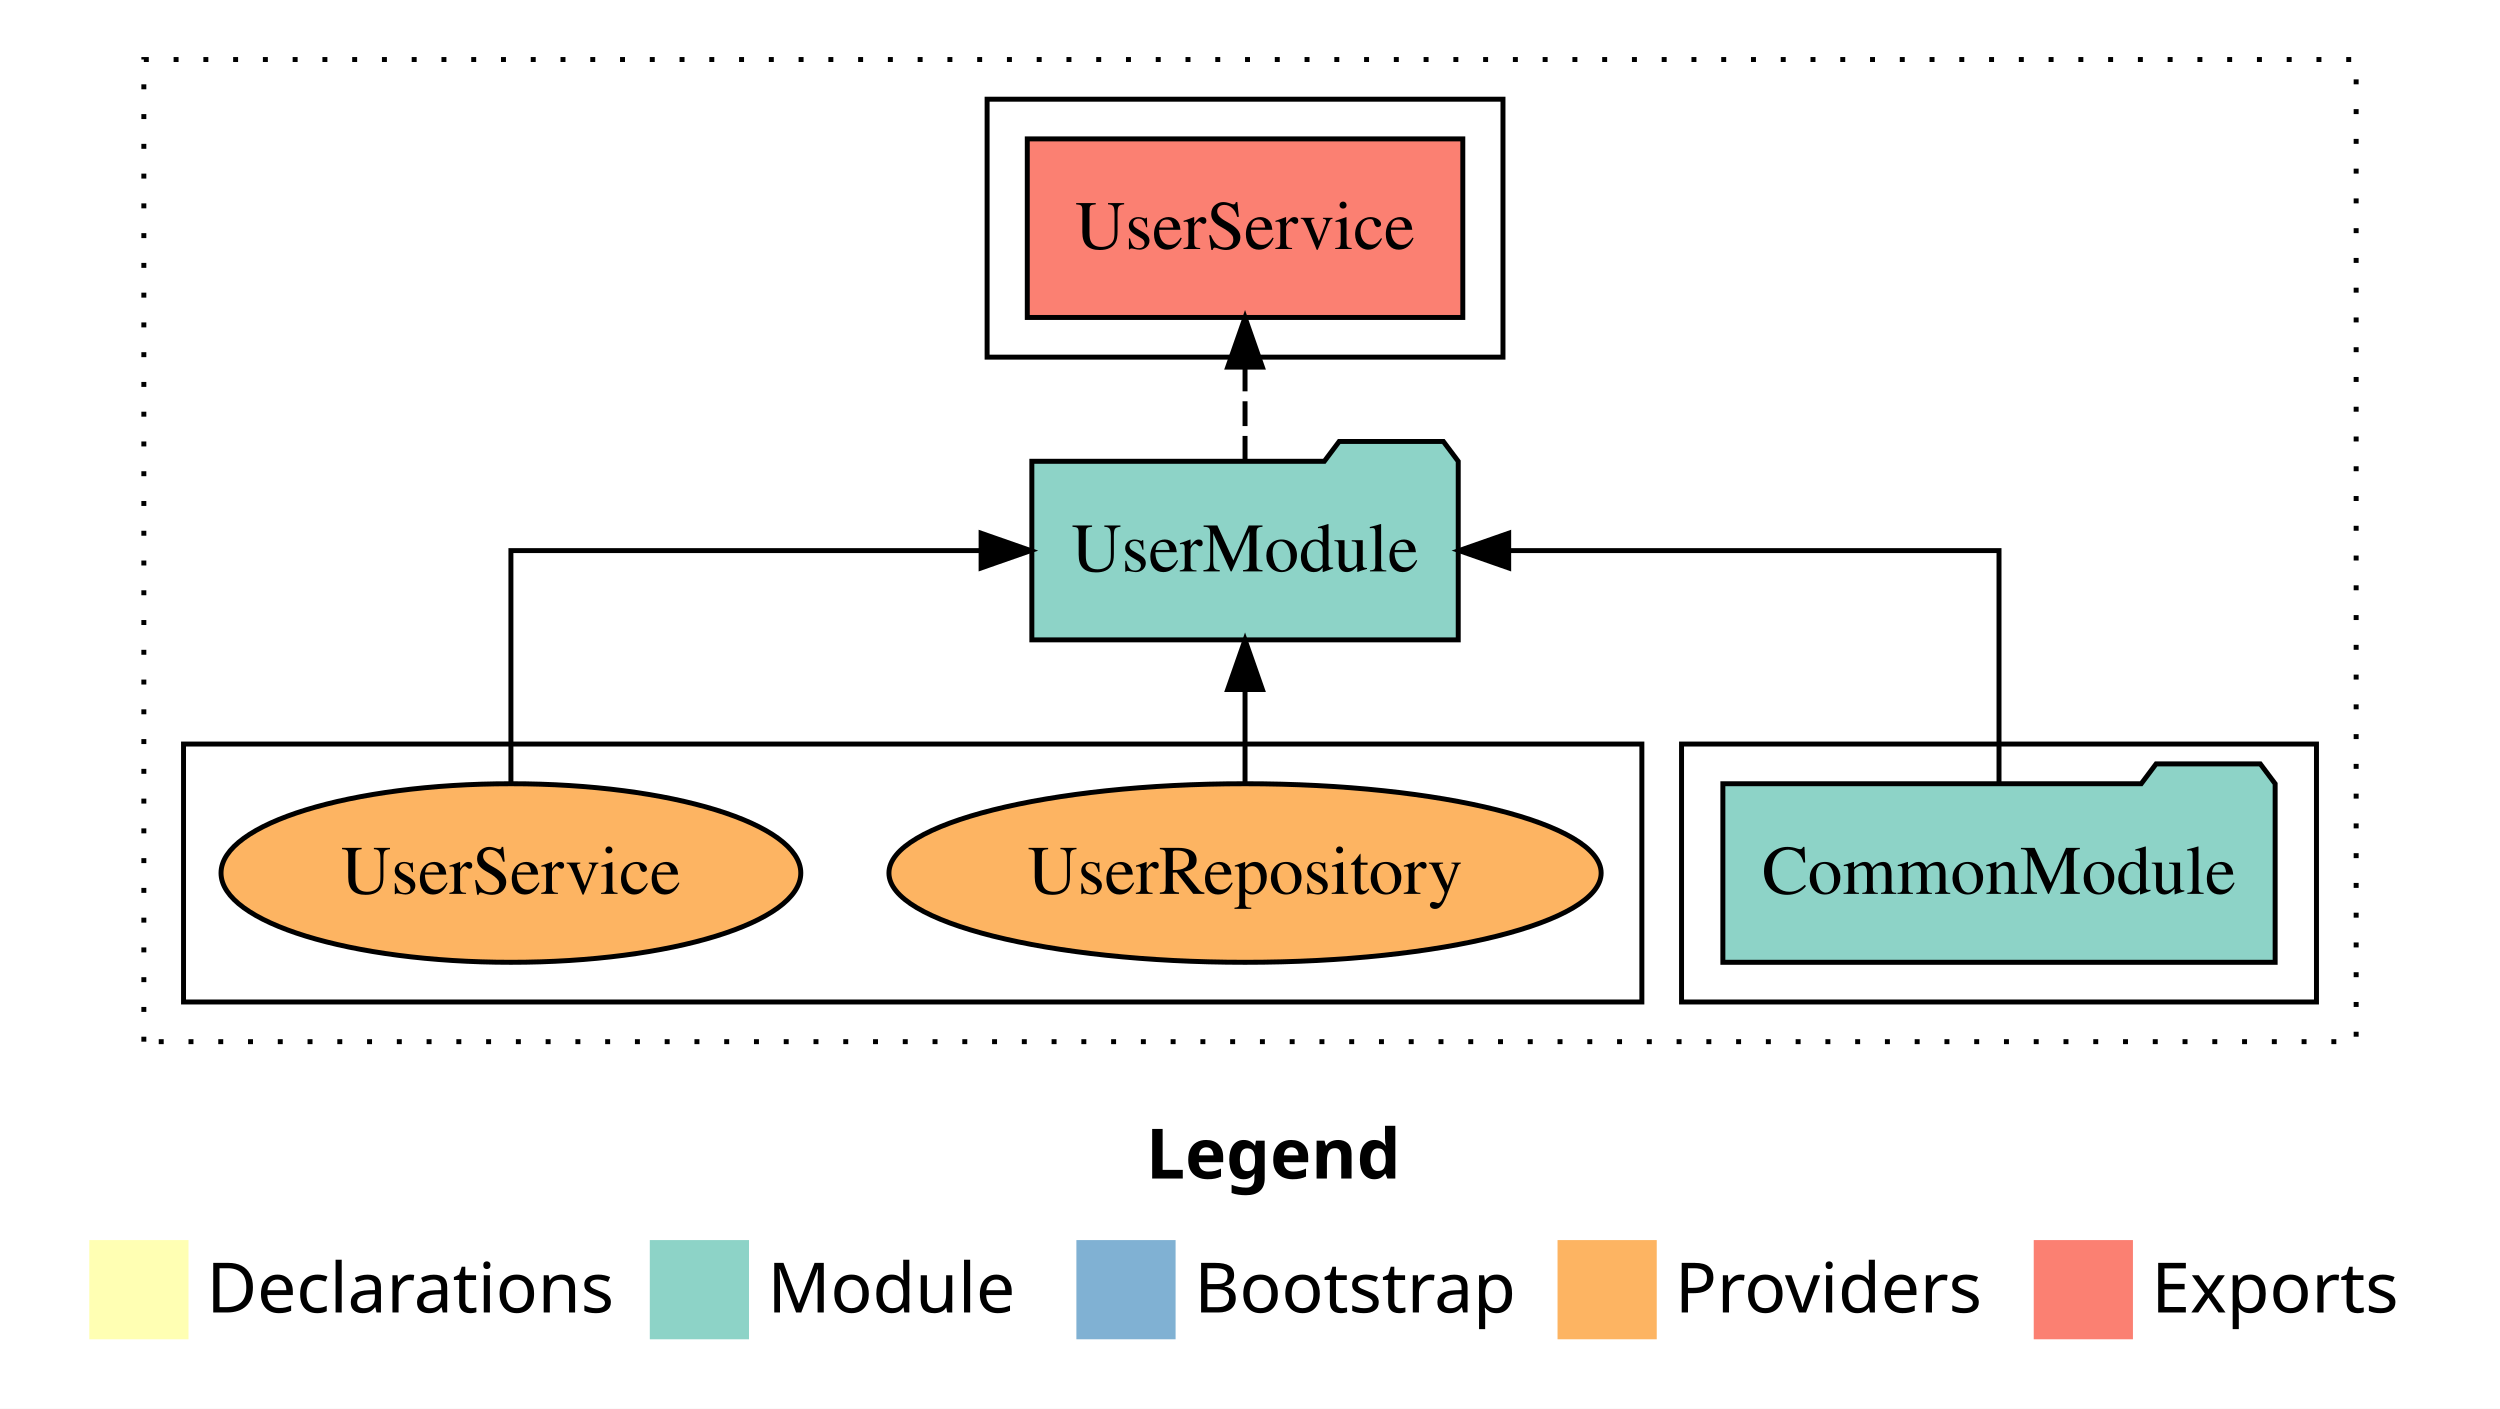
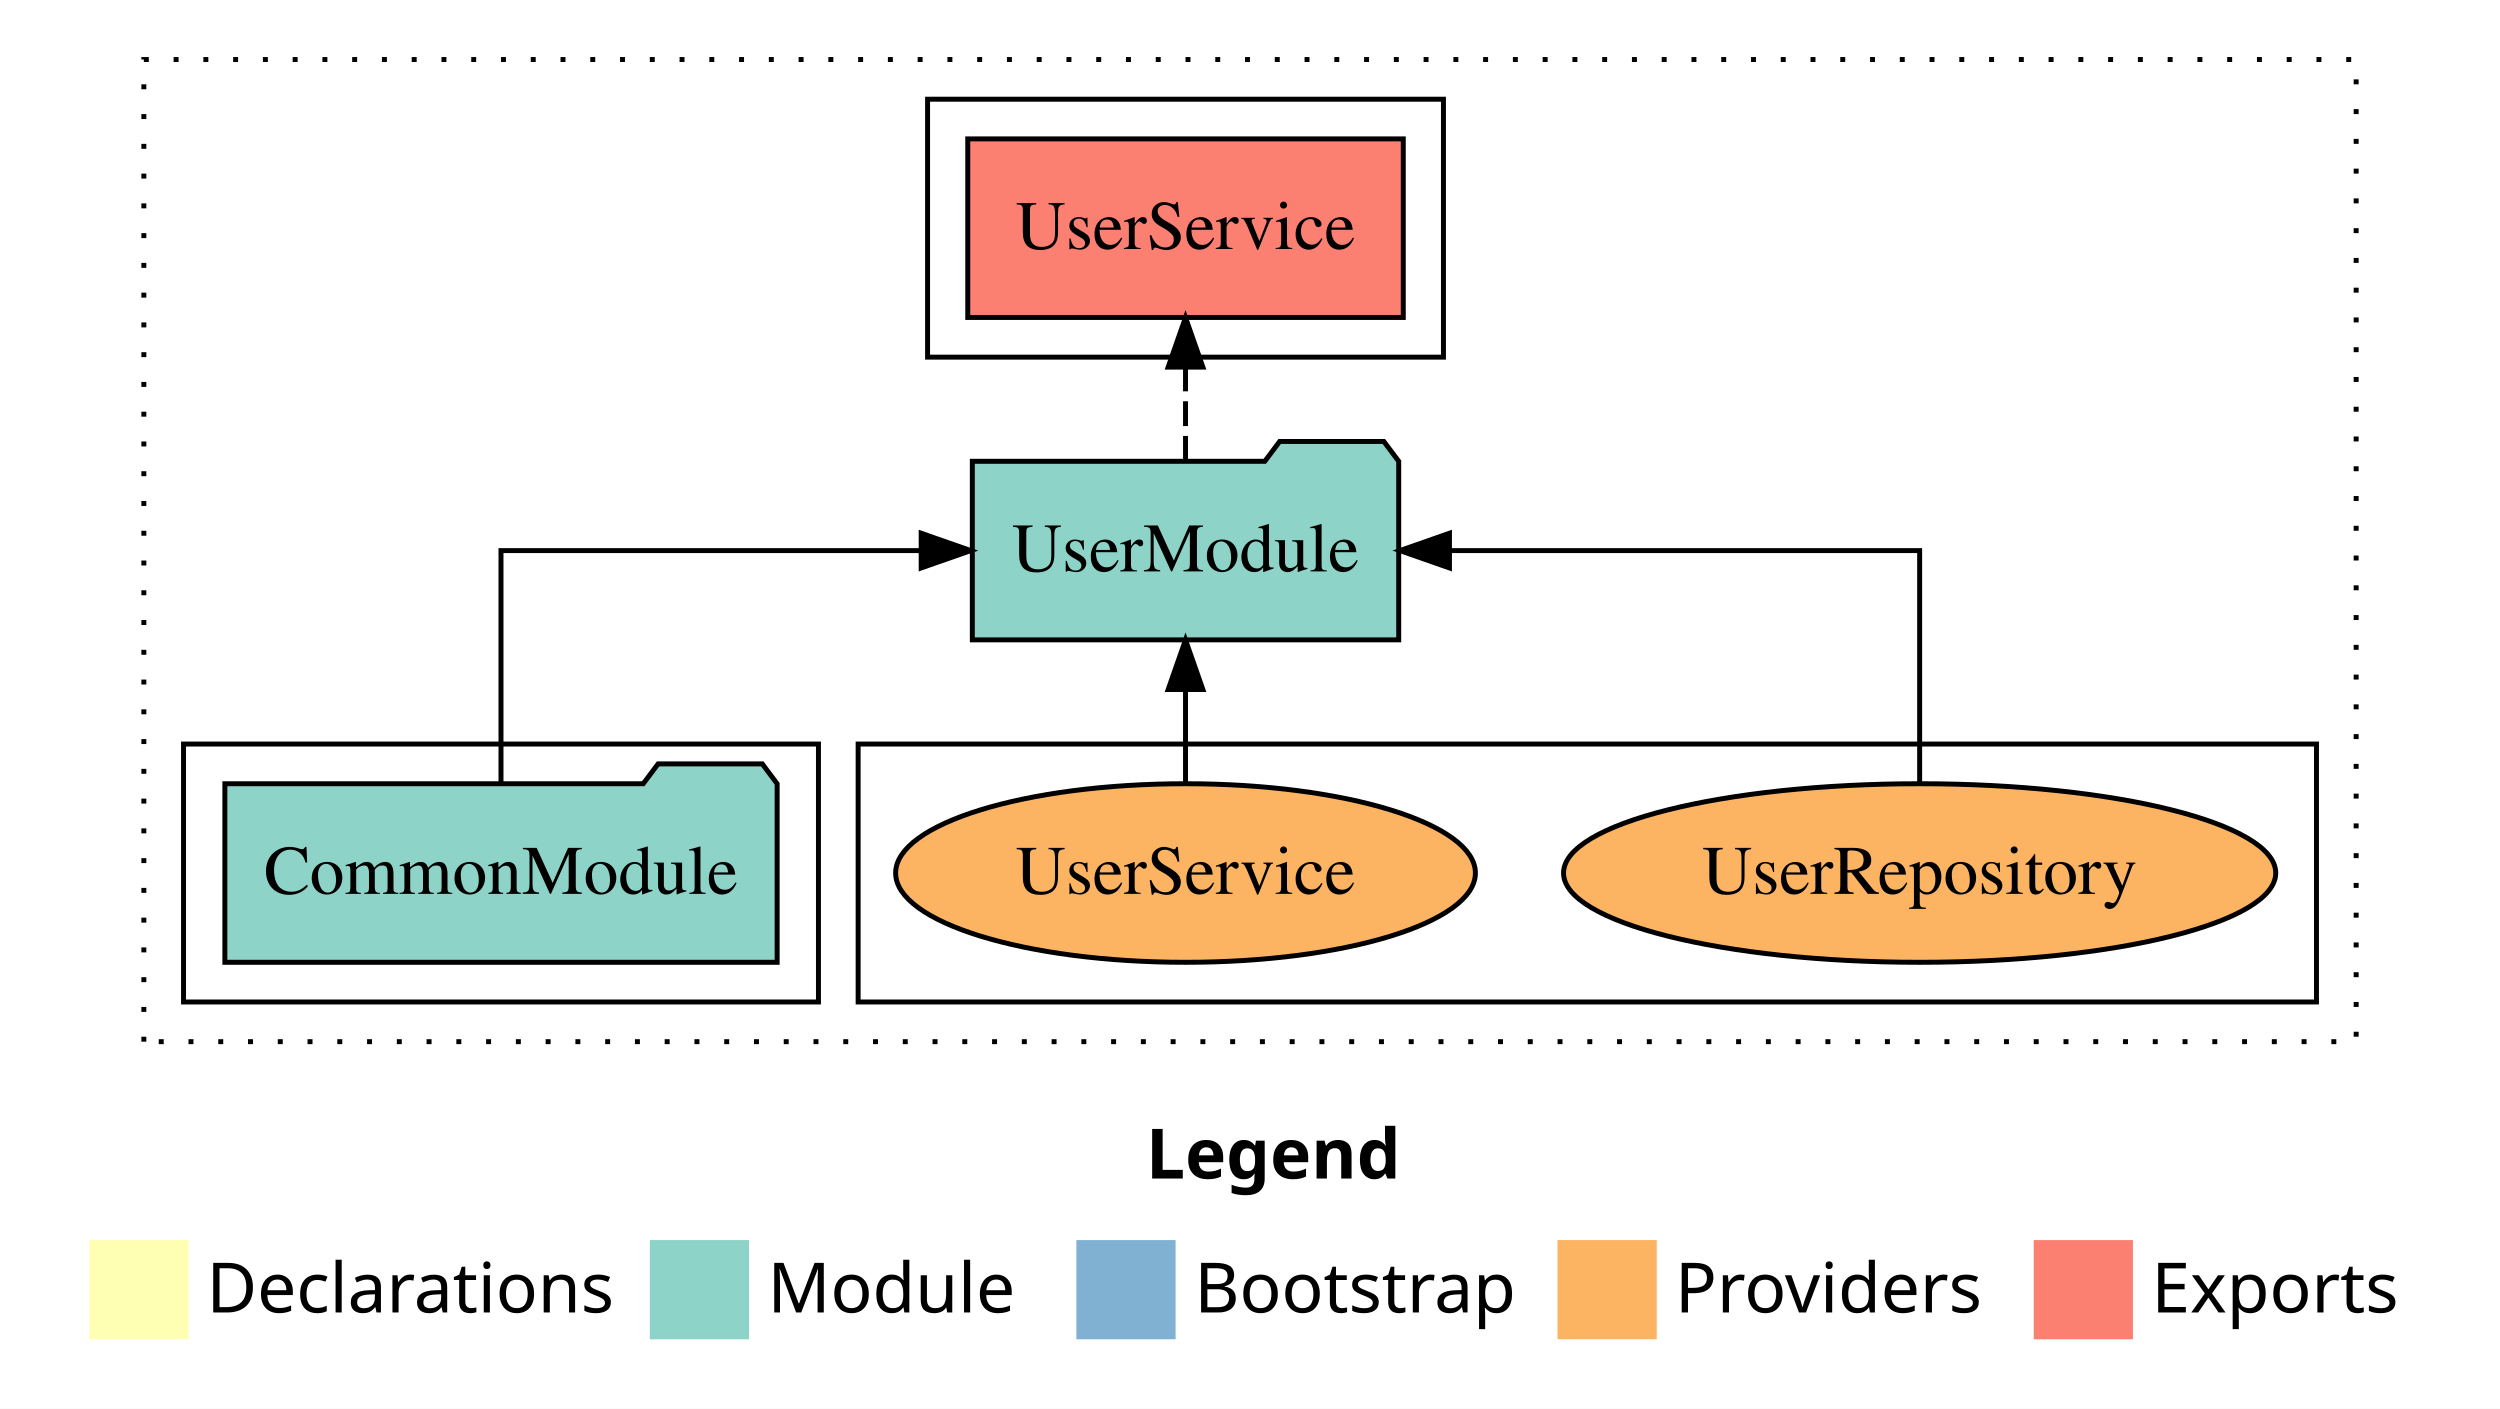
<svg xmlns="http://www.w3.org/2000/svg" width="504pt" height="284pt" viewBox="0.00 0.00 504.00 284.00">
  <g id="graph0" class="graph" transform="scale(1 1) rotate(0) translate(4 280)">
    <polygon fill="white" stroke="transparent" points="-4,4 -4,-280 500,-280 500,4 -4,4" />
    <text text-anchor="start" x="227.01" y="-42.4" font-family="Times-12" font-weight="bold" font-size="14.00">Legend</text>
    <polygon fill="#ffffb3" stroke="transparent" points="14,-10 14,-30 34,-30 34,-10 14,-10" />
    <text text-anchor="start" x="37.63" y="-15.4" font-family="Times-12" font-size="14.00">  Declarations</text>
    <polygon fill="#8dd3c7" stroke="transparent" points="127,-10 127,-30 147,-30 147,-10 127,-10" />
    <text text-anchor="start" x="150.73" y="-15.4" font-family="Times-12" font-size="14.00">  Module</text>
    <polygon fill="#80b1d3" stroke="transparent" points="213,-10 213,-30 233,-30 233,-10 213,-10" />
    <text text-anchor="start" x="236.78" y="-15.4" font-family="Times-12" font-size="14.00">  Bootstrap</text>
    <polygon fill="#fdb462" stroke="transparent" points="310,-10 310,-30 330,-30 330,-10 310,-10" />
    <text text-anchor="start" x="333.67" y="-15.4" font-family="Times-12" font-size="14.00">  Providers</text>
    <polygon fill="#fb8072" stroke="transparent" points="406,-10 406,-30 426,-30 426,-10 406,-10" />
    <text text-anchor="start" x="429.73" y="-15.4" font-family="Times-12" font-size="14.00">  Exports</text>
    <g id="clust1" class="cluster">
      <polygon fill="none" stroke="black" stroke-dasharray="1,5" points="25,-70 25,-268 471,-268 471,-70 25,-70" />
    </g>
-     <g id="clust3" class="cluster">
-       <polygon fill="none" stroke="black" points="335,-78 335,-130 463,-130 463,-78 335,-78" />
-     </g>
    <g id="clust4" class="cluster">
-       <polygon fill="none" stroke="black" points="195,-208 195,-260 299,-260 299,-208 195,-208" />
+       <polygon fill="none" stroke="black" points="183,-208 183,-260 287,-260 287,-208 183,-208" />
    </g>
    <g id="clust6" class="cluster">
-       <polygon fill="none" stroke="black" points="33,-78 33,-130 327,-130 327,-78 33,-78" />
+       <polygon fill="none" stroke="black" points="169,-78 169,-130 463,-130 463,-78 169,-78" />
+     </g>
+     <g id="clust3" class="cluster">
+       <polygon fill="none" stroke="black" points="33,-78 33,-130 161,-130 161,-78 33,-78" />
    </g>
    <g id="node1" class="node">
-       <polygon fill="#8dd3c7" stroke="black" points="454.67,-122 451.67,-126 430.67,-126 427.67,-122 343.33,-122 343.33,-86 454.67,-86 454.67,-122" />
-       <text text-anchor="middle" x="399" y="-99.8" font-family="Times,serif" font-size="14.00">CommonModule</text>
+       <polygon fill="#8dd3c7" stroke="black" points="152.67,-122 149.67,-126 128.67,-126 125.67,-122 41.33,-122 41.33,-86 152.67,-86 152.67,-122" />
+       <text text-anchor="middle" x="97" y="-99.8" font-family="Times,serif" font-size="14.00">CommonModule</text>
    </g>
    <g id="node2" class="node">
-       <polygon fill="#8dd3c7" stroke="black" points="289.98,-187 286.98,-191 265.98,-191 262.98,-187 204.02,-187 204.02,-151 289.98,-151 289.98,-187" />
-       <text text-anchor="middle" x="247" y="-164.8" font-family="Times,serif" font-size="14.00">UserModule</text>
+       <polygon fill="#8dd3c7" stroke="black" points="277.98,-187 274.98,-191 253.98,-191 250.98,-187 192.02,-187 192.02,-151 277.98,-151 277.98,-187" />
+       <text text-anchor="middle" x="235" y="-164.8" font-family="Times,serif" font-size="14.00">UserModule</text>
    </g>
    <g id="edge1" class="edge">
-       <path fill="none" stroke="black" d="M399,-122.11C399,-141.34 399,-169 399,-169 399,-169 300.15,-169 300.15,-169" />
-       <polygon fill="black" stroke="black" points="300.15,-165.5 290.15,-169 300.15,-172.5 300.15,-165.5" />
+       <path fill="none" stroke="black" d="M97,-122.11C97,-141.34 97,-169 97,-169 97,-169 181.71,-169 181.71,-169" />
+       <polygon fill="black" stroke="black" points="181.71,-172.5 191.71,-169 181.71,-165.5 181.71,-172.5" />
    </g>
    <g id="node3" class="node">
-       <polygon fill="#fb8072" stroke="black" points="290.9,-252 203.1,-252 203.1,-216 290.9,-216 290.9,-252" />
-       <text text-anchor="middle" x="247" y="-229.8" font-family="Times,serif" font-size="14.00">UserService </text>
+       <polygon fill="#fb8072" stroke="black" points="278.9,-252 191.1,-252 191.1,-216 278.9,-216 278.9,-252" />
+       <text text-anchor="middle" x="235" y="-229.8" font-family="Times,serif" font-size="14.00">UserService </text>
    </g>
    <g id="edge2" class="edge">
-       <path fill="none" stroke="black" stroke-dasharray="5,2" d="M247,-187.11C247,-187.11 247,-205.99 247,-205.99" />
-       <polygon fill="black" stroke="black" points="243.5,-205.99 247,-215.99 250.5,-205.99 243.5,-205.99" />
+       <path fill="none" stroke="black" stroke-dasharray="5,2" d="M235,-187.11C235,-187.11 235,-205.99 235,-205.99" />
+       <polygon fill="black" stroke="black" points="231.5,-205.99 235,-215.99 238.5,-205.99 231.5,-205.99" />
    </g>
    <g id="node4" class="node">
-       <ellipse fill="#fdb462" stroke="black" cx="247" cy="-104" rx="71.79" ry="18" />
-       <text text-anchor="middle" x="247" y="-99.8" font-family="Times,serif" font-size="14.00">UserRepository</text>
+       <ellipse fill="#fdb462" stroke="black" cx="383" cy="-104" rx="71.79" ry="18" />
+       <text text-anchor="middle" x="383" y="-99.8" font-family="Times,serif" font-size="14.00">UserRepository</text>
    </g>
    <g id="edge3" class="edge">
-       <path fill="none" stroke="black" d="M247,-122.11C247,-122.11 247,-140.99 247,-140.99" />
-       <polygon fill="black" stroke="black" points="243.5,-140.99 247,-150.99 250.5,-140.99 243.5,-140.99" />
+       <path fill="none" stroke="black" d="M383,-122.11C383,-141.34 383,-169 383,-169 383,-169 288.21,-169 288.21,-169" />
+       <polygon fill="black" stroke="black" points="288.21,-165.5 278.21,-169 288.21,-172.5 288.21,-165.5" />
    </g>
    <g id="node5" class="node">
-       <ellipse fill="#fdb462" stroke="black" cx="99" cy="-104" rx="58.44" ry="18" />
-       <text text-anchor="middle" x="99" y="-99.8" font-family="Times,serif" font-size="14.00">UserService</text>
+       <ellipse fill="#fdb462" stroke="black" cx="235" cy="-104" rx="58.44" ry="18" />
+       <text text-anchor="middle" x="235" y="-99.8" font-family="Times,serif" font-size="14.00">UserService</text>
    </g>
    <g id="edge4" class="edge">
-       <path fill="none" stroke="black" d="M99,-122.11C99,-141.34 99,-169 99,-169 99,-169 193.79,-169 193.79,-169" />
-       <polygon fill="black" stroke="black" points="193.79,-172.5 203.79,-169 193.79,-165.5 193.79,-172.5" />
+       <path fill="none" stroke="black" d="M235,-122.11C235,-122.11 235,-140.99 235,-140.99" />
+       <polygon fill="black" stroke="black" points="231.5,-140.99 235,-150.99 238.5,-140.99 231.5,-140.99" />
    </g>
  </g>
</svg>
